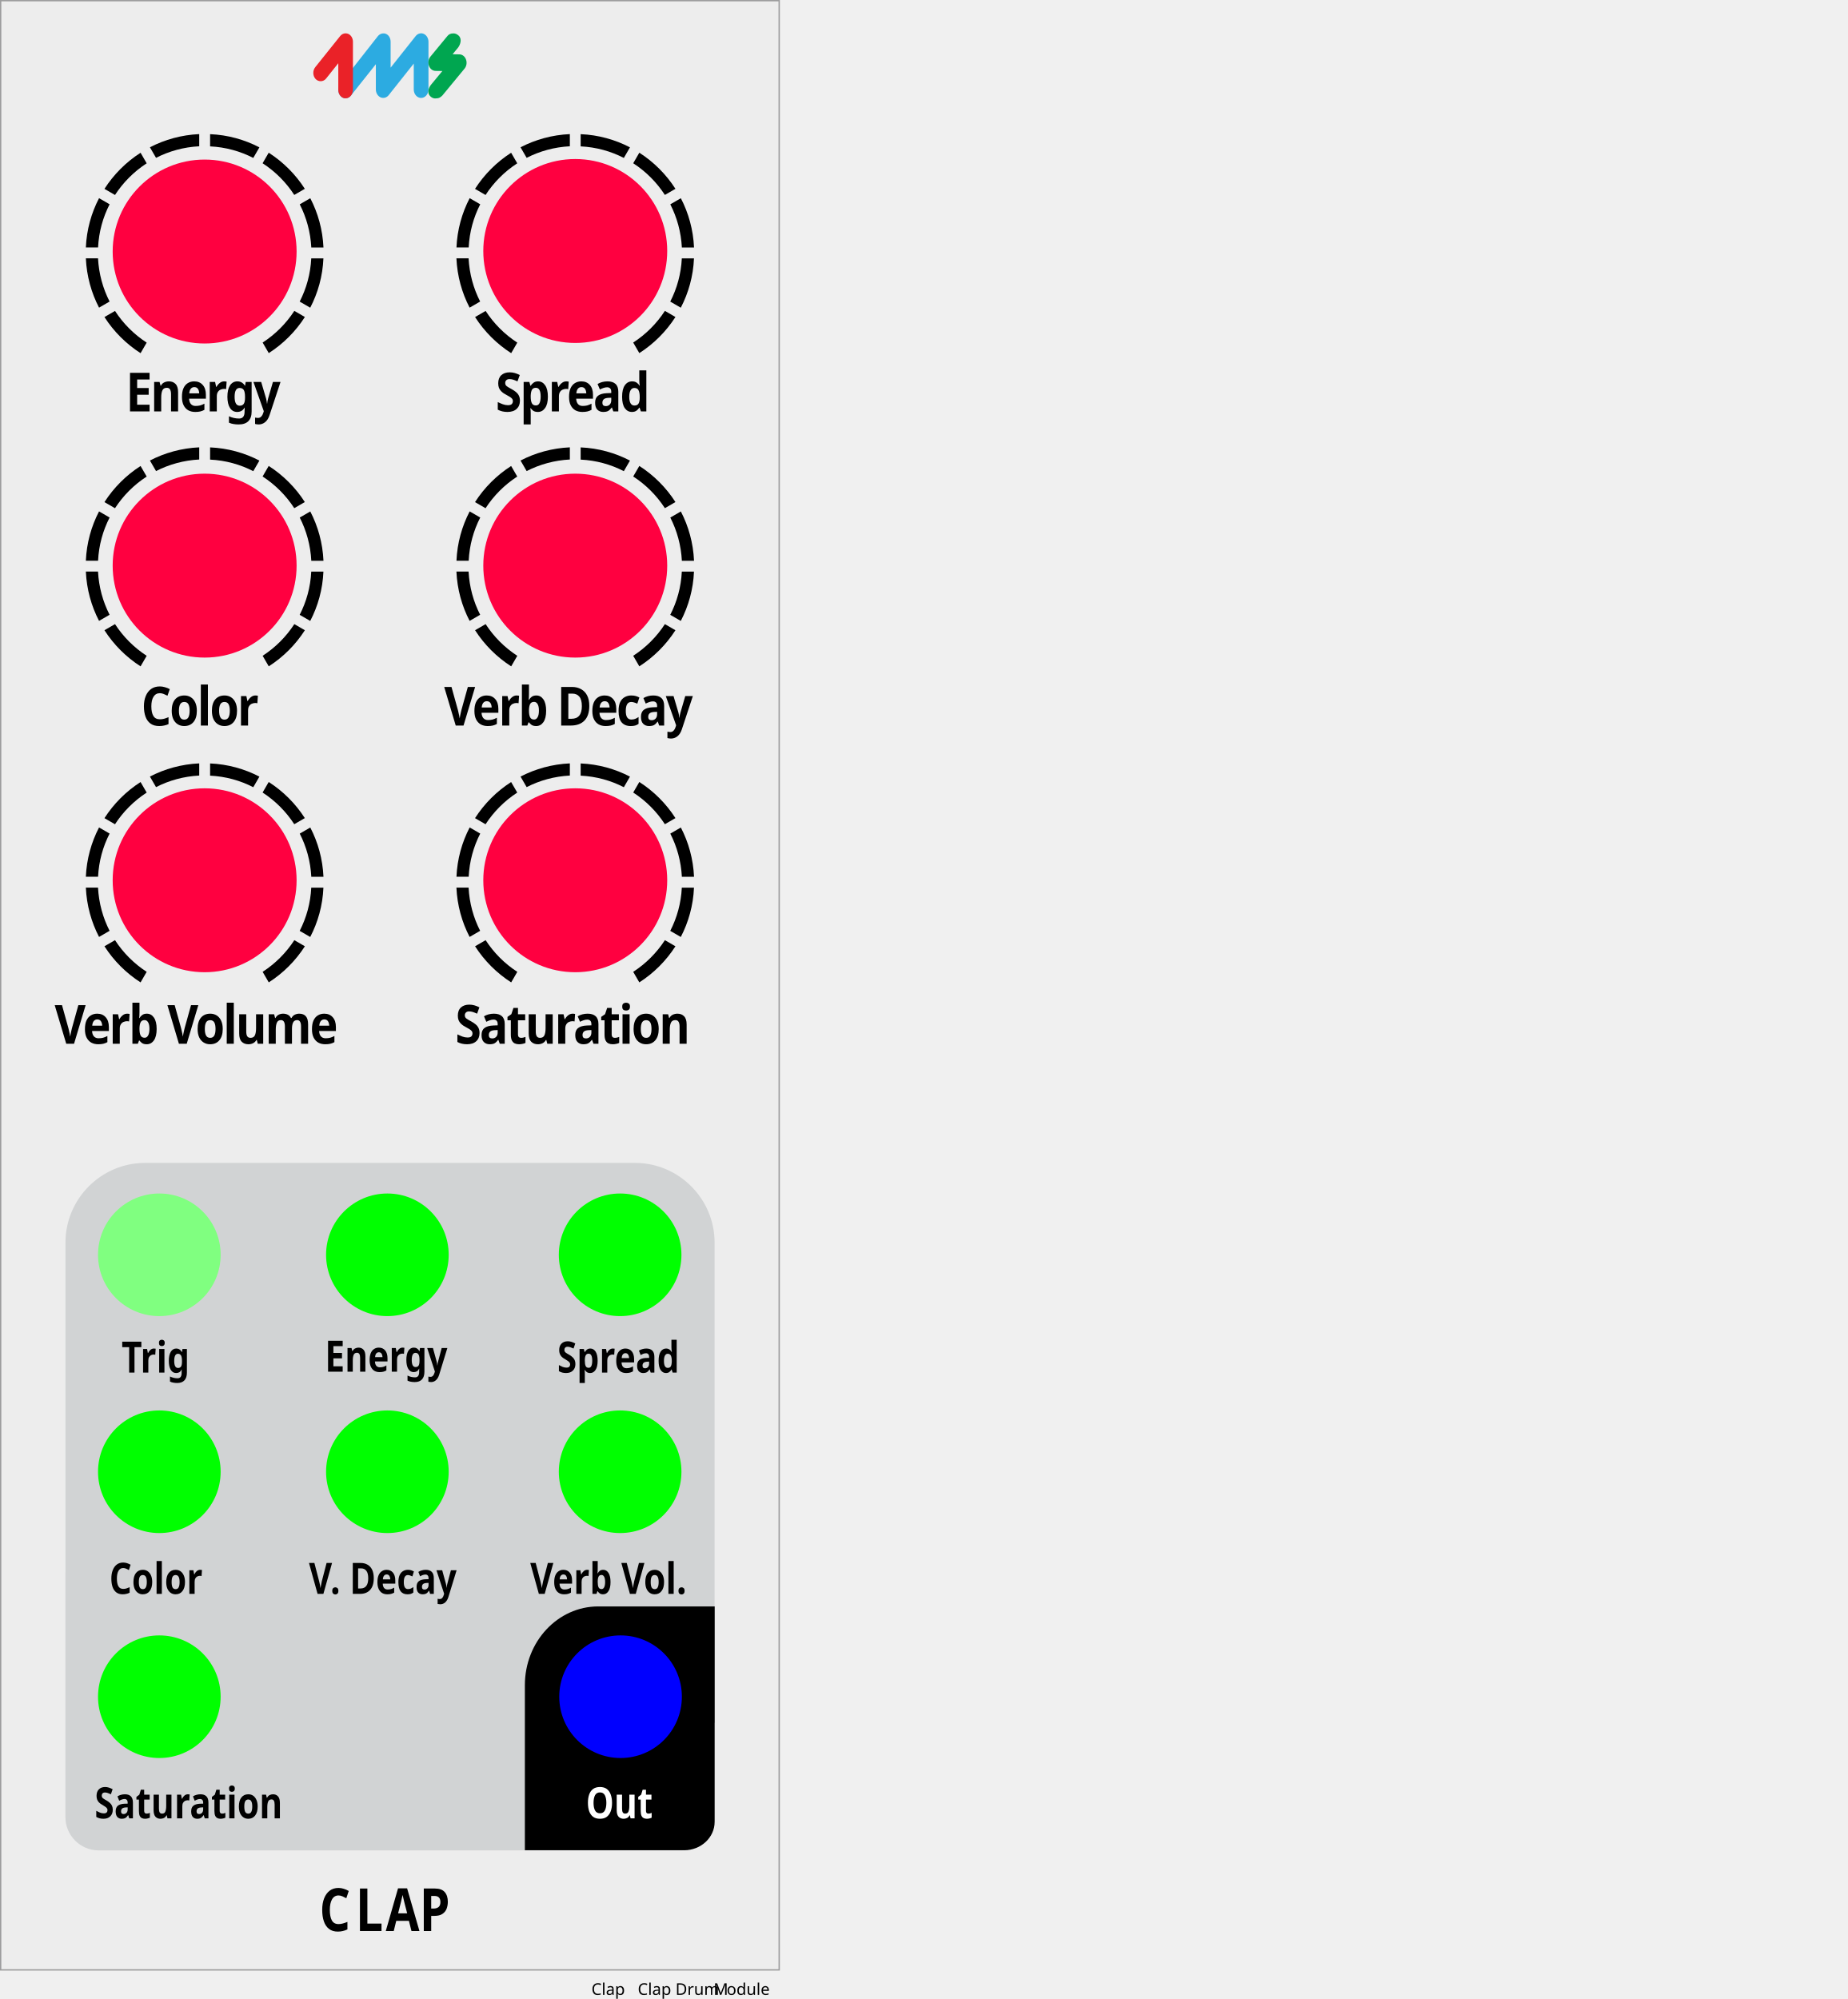
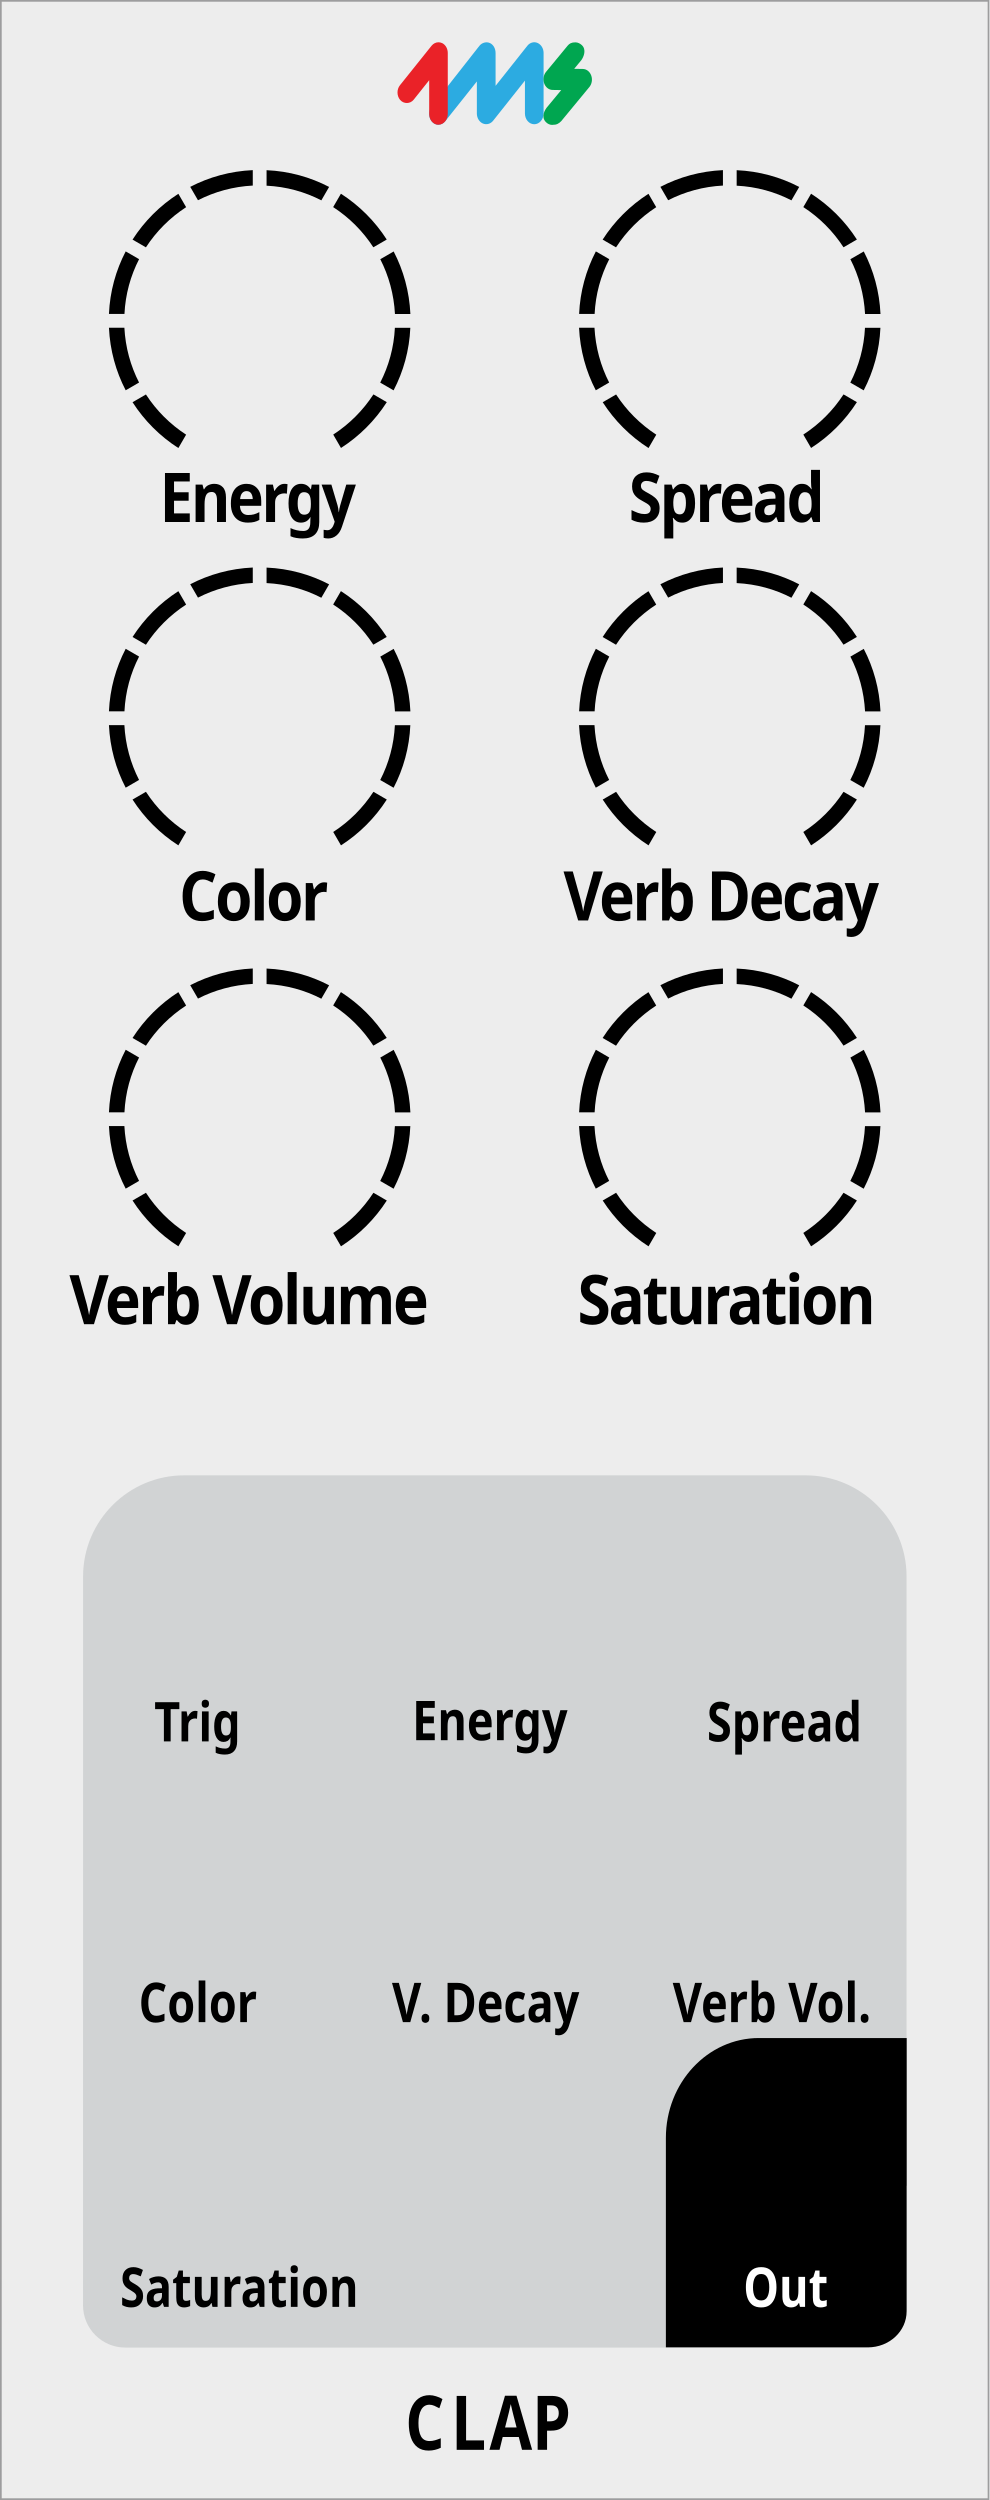
- <svg xmlns="http://www.w3.org/2000/svg" width="120.53mm" height="130.44mm" viewBox="0 0 341.67 369.75" version="1.1" id="svg83">
+ <svg xmlns="http://www.w3.org/2000/svg" width="50.887mm" height="128.584mm" viewBox="0 0 144.25 364.488" version="1.1" id="svg83">
  <defs id="defs83" />
-   <g id="faceplate">
-     <rect x=".12" y=".12" width="144" height="364.25" style="fill: #ededed; stroke: #9d9d9e; stroke-miterlimit: 10; stroke-width: .25px;" id="rect1" />
-     <path d="M12.61,291.83v-62.01c0-7.82,6.4-14.22,14.22-14.22h90.62c7.82,0,14.22,6.4,14.22,14.22v62.01-.93,45.22c0,3.11-2.54,5.65-5.65,5.65H18.25c-3.11,0-5.65-2.54-5.65-5.65v-45.22" style="fill: #d1d3d4; stroke: #d1d3d4; stroke-miterlimit: 10;" id="path1" />
-     <path d="M126.11,45.78h2.26c-.15-3.28-1.01-6.37-2.44-9.12l-1.95,1.13c1.24,2.42,1.99,5.13,2.14,8Z" id="path2" />
-     <path d="M126.11,47.78c-.14,2.87-.89,5.57-2.14,8l1.95,1.13c1.43-2.75,2.3-5.84,2.44-9.12h-2.26Z" id="path3" />
+   <g id="faceplate" transform="translate(0.005,-0.00109503)">
+     <rect x="0.12" y="0.12" width="144" height="364.25" style="fill:#ededed;stroke:#9d9d9e;stroke-width:0.25px;stroke-miterlimit:10" id="rect1" />
+     <path d="m 12.61,291.83 v -62.01 c 0,-7.82 6.4,-14.22 14.22,-14.22 h 90.62 c 7.82,0 14.22,6.4 14.22,14.22 v 62.01 -0.93 45.22 c 0,3.11 -2.54,5.65 -5.65,5.65 H 18.25 c -3.11,0 -5.65,-2.54 -5.65,-5.65 V 290.9" style="fill:#d1d3d4;stroke:#d1d3d4;stroke-miterlimit:10" id="path1" />
+     <path d="m 126.11,45.78 h 2.26 c -0.15,-3.28 -1.01,-6.37 -2.44,-9.12 l -1.95,1.13 c 1.24,2.42 1.99,5.13 2.14,8 z" id="path2" />
+     <path d="m 126.11,47.78 c -0.14,2.87 -0.89,5.57 -2.14,8 l 1.95,1.13 c 1.43,-2.75 2.3,-5.84 2.44,-9.12 h -2.26 z" id="path3" />
    <g id="g13">
-       <path d="M46.85,29.2l1.13-1.95c-2.75-1.43-5.84-2.3-9.12-2.44v2.26c2.87.14,5.57.89,7.99,2.14Z" id="path4" />
-       <path d="M54.43,36.05l1.95-1.13c-1.72-2.68-4-4.96-6.68-6.68l-1.13,1.95c2.34,1.52,4.33,3.51,5.85,5.85Z" id="path5" />
-       <path d="M27.13,30.2l-1.13-1.95c-2.68,1.72-4.96,4-6.68,6.68l1.95,1.13c1.52-2.34,3.51-4.33,5.85-5.85Z" id="path6" />
-       <path d="M57.57,45.78h2.26c-.15-3.28-1.01-6.37-2.44-9.12l-1.95,1.13c1.24,2.42,1.99,5.13,2.14,8Z" id="path7" />
-       <path d="M36.85,27.06v-2.26c-3.28.15-6.37,1.01-9.12,2.44l1.13,1.95c2.42-1.24,5.13-1.99,8-2.14Z" id="path8" />
-       <path d="M21.27,57.51l-1.95,1.13c1.72,2.68,4,4.96,6.68,6.68l1.13-1.95c-2.34-1.52-4.33-3.51-5.85-5.85Z" id="path9" />
-       <path d="M48.58,63.36l1.13,1.95c2.68-1.72,4.96-4,6.68-6.68l-1.95-1.13c-1.52,2.34-3.51,4.33-5.85,5.85Z" id="path10" />
-       <path d="M57.57,47.78c-.14,2.87-.89,5.57-2.14,8l1.95,1.13c1.43-2.75,2.3-5.84,2.44-9.12h-2.26Z" id="path11" />
-       <path d="M18.14,47.78h-2.26c.15,3.28,1.01,6.37,2.44,9.12l1.95-1.13c-1.24-2.42-1.99-5.13-2.14-8Z" id="path12" />
-       <path d="M20.27,37.78l-1.95-1.13c-1.43,2.75-2.3,5.84-2.44,9.12h2.26c.14-2.87.89-5.57,2.14-8Z" id="path13" />
+       <path d="m 46.85,29.2 1.13,-1.95 c -2.75,-1.43 -5.84,-2.3 -9.12,-2.44 v 2.26 c 2.87,0.14 5.57,0.89 7.99,2.14 z" id="path4" />
+       <path d="m 54.43,36.05 1.95,-1.13 c -1.72,-2.68 -4,-4.96 -6.68,-6.68 l -1.13,1.95 c 2.34,1.52 4.33,3.51 5.85,5.85 z" id="path5" />
+       <path d="M 27.13,30.2 26,28.25 c -2.68,1.72 -4.96,4 -6.68,6.68 l 1.95,1.13 c 1.52,-2.34 3.51,-4.33 5.85,-5.85 z" id="path6" />
+       <path d="m 57.57,45.78 h 2.26 C 59.68,42.5 58.82,39.41 57.39,36.66 l -1.95,1.13 c 1.24,2.42 1.99,5.13 2.14,8 z" id="path7" />
+       <path d="M 36.85,27.06 V 24.8 c -3.28,0.15 -6.37,1.01 -9.12,2.44 l 1.13,1.95 c 2.42,-1.24 5.13,-1.99 8,-2.14 z" id="path8" />
+       <path d="m 21.27,57.51 -1.95,1.13 c 1.72,2.68 4,4.96 6.68,6.68 l 1.13,-1.95 C 24.79,61.85 22.8,59.86 21.28,57.52 Z" id="path9" />
+       <path d="m 48.58,63.36 1.13,1.95 c 2.68,-1.72 4.96,-4 6.68,-6.68 L 54.44,57.5 c -1.52,2.34 -3.51,4.33 -5.85,5.85 z" id="path10" />
+       <path d="m 57.57,47.78 c -0.14,2.87 -0.89,5.57 -2.14,8 l 1.95,1.13 c 1.43,-2.75 2.3,-5.84 2.44,-9.12 h -2.26 z" id="path11" />
+       <path d="m 18.14,47.78 h -2.26 c 0.15,3.28 1.01,6.37 2.44,9.12 l 1.95,-1.13 c -1.24,-2.42 -1.99,-5.13 -2.14,-8 z" id="path12" />
+       <path d="m 20.27,37.78 -1.95,-1.13 c -1.43,2.75 -2.3,5.84 -2.44,9.12 h 2.26 c 0.14,-2.87 0.89,-5.57 2.14,-8 z" id="path13" />
    </g>
-     <path d="M115.39,29.2l1.13-1.95c-2.75-1.43-5.84-2.3-9.12-2.44v2.26c2.87.14,5.57.89,7.99,2.14Z" id="path14" />
-     <path d="M122.98,36.05l1.95-1.13c-1.72-2.68-4-4.96-6.68-6.68l-1.13,1.95c2.34,1.52,4.33,3.51,5.85,5.85Z" id="path15" />
-     <path d="M95.67,30.2l-1.13-1.95c-2.68,1.72-4.96,4-6.68,6.68l1.95,1.13c1.52-2.34,3.51-4.33,5.85-5.85Z" id="path16" />
-     <path d="M105.4,27.06v-2.26c-3.28.15-6.37,1.01-9.12,2.44l1.13,1.95c2.42-1.24,5.13-1.99,8-2.14Z" id="path17" />
-     <path d="M89.82,57.51l-1.95,1.13c1.72,2.68,4,4.96,6.68,6.68l1.13-1.95c-2.34-1.52-4.33-3.51-5.85-5.85Z" id="path18" />
-     <path d="M117.12,63.36l1.13,1.95c2.68-1.72,4.96-4,6.68-6.68l-1.95-1.13c-1.52,2.34-3.51,4.33-5.85,5.85Z" id="path19" />
-     <path d="M86.68,47.78h-2.26c.15,3.28,1.01,6.37,2.44,9.12l1.95-1.13c-1.24-2.42-1.99-5.13-2.14-8Z" id="path20" />
-     <path d="M88.82,37.78l-1.95-1.13c-1.43,2.75-2.3,5.84-2.44,9.12h2.26c.14-2.87.89-5.57,2.14-8Z" id="path21" />
+     <path d="m 115.39,29.2 1.13,-1.95 c -2.75,-1.43 -5.84,-2.3 -9.12,-2.44 v 2.26 c 2.87,0.14 5.57,0.89 7.99,2.14 z" id="path14" />
+     <path d="m 122.98,36.05 1.95,-1.13 c -1.72,-2.68 -4,-4.96 -6.68,-6.68 l -1.13,1.95 c 2.34,1.52 4.33,3.51 5.85,5.85 z" id="path15" />
+     <path d="m 95.67,30.2 -1.13,-1.95 c -2.68,1.72 -4.96,4 -6.68,6.68 l 1.95,1.13 c 1.52,-2.34 3.51,-4.33 5.85,-5.85 z" id="path16" />
+     <path d="M 105.4,27.06 V 24.8 c -3.28,0.15 -6.37,1.01 -9.12,2.44 l 1.13,1.95 c 2.42,-1.24 5.13,-1.99 8,-2.14 z" id="path17" />
+     <path d="m 89.82,57.51 -1.95,1.13 c 1.72,2.68 4,4.96 6.68,6.68 l 1.13,-1.95 c -2.34,-1.52 -4.33,-3.51 -5.85,-5.85 z" id="path18" />
+     <path d="m 117.12,63.36 1.13,1.95 c 2.68,-1.72 4.96,-4 6.68,-6.68 l -1.95,-1.13 c -1.52,2.34 -3.51,4.33 -5.85,5.85 z" id="path19" />
+     <path d="m 86.68,47.78 h -2.26 c 0.15,3.28 1.01,6.37 2.44,9.12 l 1.95,-1.13 c -1.24,-2.42 -1.99,-5.13 -2.14,-8 z" id="path20" />
+     <path d="m 88.82,37.78 -1.95,-1.13 c -1.43,2.75 -2.3,5.84 -2.44,9.12 h 2.26 c 0.14,-2.87 0.89,-5.57 2.14,-8 z" id="path21" />
    <g id="g31">
-       <path d="M46.85,87.14l1.13-1.95c-2.75-1.43-5.84-2.3-9.12-2.44v2.26c2.87.14,5.57.89,7.99,2.14Z" id="path22" />
-       <path d="M54.43,93.99l1.95-1.13c-1.72-2.68-4-4.96-6.68-6.68l-1.13,1.95c2.34,1.52,4.33,3.51,5.85,5.85Z" id="path23" />
-       <path d="M27.13,88.14l-1.13-1.95c-2.68,1.72-4.96,4-6.68,6.68l1.95,1.13c1.52-2.34,3.51-4.33,5.85-5.85Z" id="path24" />
-       <path d="M57.57,103.72h2.26c-.15-3.28-1.01-6.37-2.44-9.12l-1.95,1.13c1.24,2.42,1.99,5.13,2.14,8Z" id="path25" />
-       <path d="M36.85,85v-2.26c-3.28.15-6.37,1.01-9.12,2.44l1.13,1.95c2.42-1.24,5.13-1.99,8-2.14Z" id="path26" />
-       <path d="M21.27,115.44l-1.95,1.13c1.72,2.68,4,4.96,6.68,6.68l1.13-1.95c-2.34-1.52-4.33-3.51-5.85-5.85Z" id="path27" />
-       <path d="M48.58,121.3l1.13,1.95c2.68-1.72,4.96-4,6.68-6.68l-1.95-1.13c-1.52,2.34-3.51,4.33-5.85,5.85Z" id="path28" />
-       <path d="M57.57,105.72c-.14,2.87-.89,5.57-2.14,8l1.95,1.13c1.43-2.75,2.3-5.84,2.44-9.12h-2.26Z" id="path29" />
-       <path d="M18.14,105.72h-2.26c.15,3.28,1.01,6.37,2.44,9.12l1.95-1.13c-1.24-2.42-1.99-5.13-2.14-8Z" id="path30" />
-       <path d="M20.27,95.72l-1.95-1.13c-1.43,2.75-2.3,5.84-2.44,9.12h2.26c.14-2.87.89-5.57,2.14-8Z" id="path31" />
+       <path d="m 46.85,87.14 1.13,-1.95 c -2.75,-1.43 -5.84,-2.3 -9.12,-2.44 v 2.26 c 2.87,0.14 5.57,0.89 7.99,2.14 z" id="path22" />
+       <path d="m 54.43,93.99 1.95,-1.13 c -1.72,-2.68 -4,-4.96 -6.68,-6.68 l -1.13,1.95 c 2.34,1.52 4.33,3.51 5.85,5.85 z" id="path23" />
+       <path d="M 27.13,88.14 26,86.19 c -2.68,1.72 -4.96,4 -6.68,6.68 L 21.27,94 c 1.52,-2.34 3.51,-4.33 5.85,-5.85 z" id="path24" />
+       <path d="m 57.57,103.72 h 2.26 c -0.15,-3.28 -1.01,-6.37 -2.44,-9.12 l -1.95,1.13 c 1.24,2.42 1.99,5.13 2.14,8 z" id="path25" />
+       <path d="m 36.85,85 v -2.26 c -3.28,0.15 -6.37,1.01 -9.12,2.44 l 1.13,1.95 c 2.42,-1.24 5.13,-1.99 8,-2.14 z" id="path26" />
+       <path d="m 21.27,115.44 -1.95,1.13 c 1.72,2.68 4,4.96 6.68,6.68 l 1.13,-1.95 c -2.34,-1.52 -4.33,-3.51 -5.85,-5.85 z" id="path27" />
+       <path d="m 48.58,121.3 1.13,1.95 c 2.68,-1.72 4.96,-4 6.68,-6.68 l -1.95,-1.13 c -1.52,2.34 -3.51,4.33 -5.85,5.85 z" id="path28" />
+       <path d="m 57.57,105.72 c -0.14,2.87 -0.89,5.57 -2.14,8 l 1.95,1.13 c 1.43,-2.75 2.3,-5.84 2.44,-9.12 h -2.26 z" id="path29" />
+       <path d="m 18.14,105.72 h -2.26 c 0.15,3.28 1.01,6.37 2.44,9.12 l 1.95,-1.13 c -1.24,-2.42 -1.99,-5.13 -2.14,-8 z" id="path30" />
+       <path d="m 20.27,95.72 -1.95,-1.13 c -1.43,2.75 -2.3,5.84 -2.44,9.12 h 2.26 c 0.14,-2.87 0.89,-5.57 2.14,-8 z" id="path31" />
    </g>
-     <path d="M115.39,87.14l1.13-1.95c-2.75-1.43-5.84-2.3-9.12-2.44v2.26c2.87.14,5.57.89,7.99,2.14Z" id="path32" />
-     <path d="M122.98,93.99l1.95-1.13c-1.72-2.68-4-4.96-6.68-6.68l-1.13,1.95c2.34,1.52,4.33,3.51,5.85,5.85Z" id="path33" />
-     <path d="M95.67,88.14l-1.13-1.95c-2.68,1.72-4.96,4-6.68,6.68l1.95,1.13c1.52-2.34,3.51-4.33,5.85-5.85Z" id="path34" />
-     <path d="M126.11,103.72h2.26c-.15-3.28-1.01-6.37-2.44-9.12l-1.95,1.13c1.24,2.42,1.99,5.13,2.14,8Z" id="path35" />
-     <path d="M105.4,85v-2.26c-3.28.15-6.37,1.01-9.12,2.44l1.13,1.95c2.42-1.24,5.13-1.99,8-2.14Z" id="path36" />
-     <path d="M89.82,115.44l-1.95,1.13c1.72,2.68,4,4.96,6.68,6.68l1.13-1.95c-2.34-1.52-4.33-3.51-5.85-5.85Z" id="path37" />
-     <path d="M117.12,121.3l1.13,1.95c2.68-1.72,4.96-4,6.68-6.68l-1.95-1.13c-1.52,2.34-3.51,4.33-5.85,5.85Z" id="path38" />
-     <path d="M126.11,105.72c-.14,2.87-.89,5.57-2.14,8l1.95,1.13c1.43-2.75,2.3-5.84,2.44-9.12h-2.26Z" id="path39" />
-     <path d="M86.68,105.72h-2.26c.15,3.28,1.01,6.37,2.44,9.12l1.95-1.13c-1.24-2.42-1.99-5.13-2.14-8Z" id="path40" />
-     <path d="M88.82,95.72l-1.95-1.13c-1.43,2.75-2.3,5.84-2.44,9.12h2.26c.14-2.87.89-5.57,2.14-8Z" id="path41" />
+     <path d="m 115.39,87.14 1.13,-1.95 c -2.75,-1.43 -5.84,-2.3 -9.12,-2.44 v 2.26 c 2.87,0.14 5.57,0.89 7.99,2.14 z" id="path32" />
+     <path d="m 122.98,93.99 1.95,-1.13 c -1.72,-2.68 -4,-4.96 -6.68,-6.68 l -1.13,1.95 c 2.34,1.52 4.33,3.51 5.85,5.85 z" id="path33" />
+     <path d="m 95.67,88.14 -1.13,-1.95 c -2.68,1.72 -4.96,4 -6.68,6.68 L 89.81,94 c 1.52,-2.34 3.51,-4.33 5.85,-5.85 z" id="path34" />
+     <path d="m 126.11,103.72 h 2.26 c -0.15,-3.28 -1.01,-6.37 -2.44,-9.12 l -1.95,1.13 c 1.24,2.42 1.99,5.13 2.14,8 z" id="path35" />
+     <path d="m 105.4,85 v -2.26 c -3.28,0.15 -6.37,1.01 -9.12,2.44 l 1.13,1.95 c 2.42,-1.24 5.13,-1.99 8,-2.14 z" id="path36" />
+     <path d="m 89.82,115.44 -1.95,1.13 c 1.72,2.68 4,4.96 6.68,6.68 l 1.13,-1.95 c -2.34,-1.52 -4.33,-3.51 -5.85,-5.85 z" id="path37" />
+     <path d="m 117.12,121.3 1.13,1.95 c 2.68,-1.72 4.96,-4 6.68,-6.68 l -1.95,-1.13 c -1.52,2.34 -3.51,4.33 -5.85,5.85 z" id="path38" />
+     <path d="m 126.11,105.72 c -0.14,2.87 -0.89,5.57 -2.14,8 l 1.95,1.13 c 1.43,-2.75 2.3,-5.84 2.44,-9.12 h -2.26 z" id="path39" />
+     <path d="m 86.68,105.72 h -2.26 c 0.15,3.28 1.01,6.37 2.44,9.12 l 1.95,-1.13 c -1.24,-2.42 -1.99,-5.13 -2.14,-8 z" id="path40" />
+     <path d="m 88.82,95.72 -1.95,-1.13 c -1.43,2.75 -2.3,5.84 -2.44,9.12 h 2.26 c 0.14,-2.87 0.89,-5.57 2.14,-8 z" id="path41" />
    <g id="g51">
-       <path d="M46.85,145.6l1.13-1.95c-2.75-1.43-5.84-2.3-9.12-2.44v2.26c2.87.14,5.57.89,7.99,2.14Z" id="path42" />
-       <path d="M54.43,152.45l1.95-1.13c-1.72-2.68-4-4.96-6.68-6.68l-1.13,1.95c2.34,1.52,4.33,3.51,5.85,5.85Z" id="path43" />
-       <path d="M27.13,146.6l-1.13-1.95c-2.68,1.72-4.96,4-6.68,6.68l1.95,1.13c1.52-2.34,3.51-4.33,5.85-5.85Z" id="path44" />
-       <path d="M57.57,162.18h2.26c-.15-3.28-1.01-6.37-2.44-9.12l-1.95,1.13c1.24,2.42,1.99,5.13,2.14,8Z" id="path45" />
-       <path d="M36.85,143.46v-2.26c-3.28.15-6.37,1.01-9.12,2.44l1.13,1.95c2.42-1.24,5.13-1.99,8-2.14Z" id="path46" />
-       <path d="M21.27,173.9l-1.95,1.13c1.72,2.68,4,4.96,6.68,6.68l1.13-1.95c-2.34-1.52-4.33-3.51-5.85-5.85Z" id="path47" />
-       <path d="M48.58,179.76l1.13,1.95c2.68-1.72,4.96-4,6.68-6.68l-1.95-1.13c-1.52,2.34-3.51,4.33-5.85,5.85Z" id="path48" />
-       <path d="M57.57,164.18c-.14,2.87-.89,5.57-2.14,8l1.95,1.13c1.43-2.75,2.3-5.84,2.44-9.12h-2.26Z" id="path49" />
-       <path d="M18.14,164.18h-2.26c.15,3.28,1.01,6.37,2.44,9.12l1.95-1.13c-1.24-2.42-1.99-5.13-2.14-8Z" id="path50" />
-       <path d="M20.27,154.18l-1.95-1.13c-1.43,2.75-2.3,5.84-2.44,9.12h2.26c.14-2.87.89-5.57,2.14-8Z" id="path51" />
+       <path d="m 46.85,145.6 1.13,-1.95 c -2.75,-1.43 -5.84,-2.3 -9.12,-2.44 v 2.26 c 2.87,0.14 5.57,0.89 7.99,2.14 z" id="path42" />
+       <path d="m 54.43,152.45 1.95,-1.13 c -1.72,-2.68 -4,-4.96 -6.68,-6.68 l -1.13,1.95 c 2.34,1.52 4.33,3.51 5.85,5.85 z" id="path43" />
+       <path d="M 27.13,146.6 26,144.65 c -2.68,1.72 -4.96,4 -6.68,6.68 l 1.95,1.13 c 1.52,-2.34 3.51,-4.33 5.85,-5.85 z" id="path44" />
+       <path d="m 57.57,162.18 h 2.26 c -0.15,-3.28 -1.01,-6.37 -2.44,-9.12 l -1.95,1.13 c 1.24,2.42 1.99,5.13 2.14,8 z" id="path45" />
+       <path d="m 36.85,143.46 v -2.26 c -3.28,0.15 -6.37,1.01 -9.12,2.44 l 1.13,1.95 c 2.42,-1.24 5.13,-1.99 8,-2.14 z" id="path46" />
+       <path d="m 21.27,173.9 -1.95,1.13 c 1.72,2.68 4,4.96 6.68,6.68 l 1.13,-1.95 c -2.34,-1.52 -4.33,-3.51 -5.85,-5.85 z" id="path47" />
+       <path d="m 48.58,179.76 1.13,1.95 c 2.68,-1.72 4.96,-4 6.68,-6.68 l -1.95,-1.13 c -1.52,2.34 -3.51,4.33 -5.85,5.85 z" id="path48" />
+       <path d="m 57.57,164.18 c -0.14,2.87 -0.89,5.57 -2.14,8 l 1.95,1.13 c 1.43,-2.75 2.3,-5.84 2.44,-9.12 h -2.26 z" id="path49" />
+       <path d="m 18.14,164.18 h -2.26 c 0.15,3.28 1.01,6.37 2.44,9.12 l 1.95,-1.13 c -1.24,-2.42 -1.99,-5.13 -2.14,-8 z" id="path50" />
+       <path d="m 20.27,154.18 -1.95,-1.13 c -1.43,2.75 -2.3,5.84 -2.44,9.12 h 2.26 c 0.14,-2.87 0.89,-5.57 2.14,-8 z" id="path51" />
    </g>
    <g id="g61">
-       <path d="M115.39,145.6l1.13-1.95c-2.75-1.43-5.84-2.3-9.12-2.44v2.26c2.87.14,5.57.89,7.99,2.14Z" id="path52" />
-       <path d="M122.98,152.45l1.95-1.13c-1.72-2.68-4-4.96-6.68-6.68l-1.13,1.95c2.34,1.52,4.33,3.51,5.85,5.85Z" id="path53" />
-       <path d="M95.67,146.6l-1.13-1.95c-2.68,1.72-4.96,4-6.68,6.68l1.95,1.13c1.52-2.34,3.51-4.33,5.85-5.85Z" id="path54" />
-       <path d="M126.11,162.18h2.26c-.15-3.28-1.01-6.37-2.44-9.12l-1.95,1.13c1.24,2.42,1.99,5.13,2.14,8Z" id="path55" />
-       <path d="M105.4,143.46v-2.26c-3.28.15-6.37,1.01-9.12,2.44l1.13,1.95c2.42-1.24,5.13-1.99,8-2.14Z" id="path56" />
-       <path d="M89.82,173.9l-1.95,1.13c1.72,2.68,4,4.96,6.68,6.68l1.13-1.95c-2.34-1.52-4.33-3.51-5.85-5.85Z" id="path57" />
-       <path d="M117.12,179.76l1.13,1.95c2.68-1.72,4.96-4,6.68-6.68l-1.95-1.13c-1.52,2.34-3.51,4.33-5.85,5.85Z" id="path58" />
-       <path d="M126.11,164.18c-.14,2.87-.89,5.57-2.14,8l1.95,1.13c1.43-2.75,2.3-5.84,2.44-9.12h-2.26Z" id="path59" />
-       <path d="M86.68,164.18h-2.26c.15,3.28,1.01,6.37,2.44,9.12l1.95-1.13c-1.24-2.42-1.99-5.13-2.14-8Z" id="path60" />
-       <path d="M88.82,154.18l-1.95-1.13c-1.43,2.75-2.3,5.84-2.44,9.12h2.26c.14-2.87.89-5.57,2.14-8Z" id="path61" />
+       <path d="m 115.39,145.6 1.13,-1.95 c -2.75,-1.43 -5.84,-2.3 -9.12,-2.44 v 2.26 c 2.87,0.14 5.57,0.89 7.99,2.14 z" id="path52" />
+       <path d="m 122.98,152.45 1.95,-1.13 c -1.72,-2.68 -4,-4.96 -6.68,-6.68 l -1.13,1.95 c 2.34,1.52 4.33,3.51 5.85,5.85 z" id="path53" />
+       <path d="m 95.67,146.6 -1.13,-1.95 c -2.68,1.72 -4.96,4 -6.68,6.68 l 1.95,1.13 c 1.52,-2.34 3.51,-4.33 5.85,-5.85 z" id="path54" />
+       <path d="m 126.11,162.18 h 2.26 c -0.15,-3.28 -1.01,-6.37 -2.44,-9.12 l -1.95,1.13 c 1.24,2.42 1.99,5.13 2.14,8 z" id="path55" />
+       <path d="m 105.4,143.46 v -2.26 c -3.28,0.15 -6.37,1.01 -9.12,2.44 l 1.13,1.95 c 2.42,-1.24 5.13,-1.99 8,-2.14 z" id="path56" />
+       <path d="m 89.82,173.9 -1.95,1.13 c 1.72,2.68 4,4.96 6.68,6.68 l 1.13,-1.95 c -2.34,-1.52 -4.33,-3.51 -5.85,-5.85 z" id="path57" />
+       <path d="m 117.12,179.76 1.13,1.95 c 2.68,-1.72 4.96,-4 6.68,-6.68 l -1.95,-1.13 c -1.52,2.34 -3.51,4.33 -5.85,5.85 z" id="path58" />
+       <path d="m 126.11,164.18 c -0.14,2.87 -0.89,5.57 -2.14,8 l 1.95,1.13 c 1.43,-2.75 2.3,-5.84 2.44,-9.12 h -2.26 z" id="path59" />
+       <path d="m 86.68,164.18 h -2.26 c 0.15,3.28 1.01,6.37 2.44,9.12 l 1.95,-1.13 c -1.24,-2.42 -1.99,-5.13 -2.14,-8 z" id="path60" />
+       <path d="m 88.82,154.18 -1.95,-1.13 c -1.43,2.75 -2.3,5.84 -2.44,9.12 h 2.26 c 0.14,-2.87 0.89,-5.57 2.14,-8 z" id="path61" />
    </g>
-     <path d="M132.19,318.66v-21.52h-21.54c-7.49,0-13.57,6.52-13.57,14.57v30.53h15.07s0,0,0,0h14.39c3.12,0,5.64-2.36,5.64-5.25v-18.39.08Z" id="path62" />
-     <text transform="translate(23.25 76.1) scale(.88 1)" style="font-family: GillSans-Bold, 'Gill Sans'; font-size: 10px; font-weight: 700; letter-spacing: -.04em;" id="text62">
+     <path d="m 132.19,318.66 v -21.52 h -21.54 c -7.49,0 -13.57,6.52 -13.57,14.57 v 30.53 h 15.07 c 0,0 0,0 0,0 h 14.39 c 3.12,0 5.64,-2.36 5.64,-5.25 v -18.39 0.08 z" id="path62" />
+     <text transform="matrix(0.88,0,0,1,23.25,76.1)" style="font-weight:700;font-size:10px;font-family:GillSans-Bold, 'Gill Sans';letter-spacing:-0.04em" id="text62">
      <tspan x="0" y="0" id="tspan62">Energy</tspan>
    </text>
-     <text transform="translate(91.67 76.1) scale(.88 1)" style="font-family: GillSans-Bold, 'Gill Sans'; font-size: 10px; font-weight: 700; letter-spacing: -.04em;" id="text63">
+     <text transform="matrix(0.88,0,0,1,91.67,76.1)" style="font-weight:700;font-size:10px;font-family:GillSans-Bold, 'Gill Sans';letter-spacing:-0.04em" id="text63">
      <tspan x="0" y="0" id="tspan63">Spread</tspan>
    </text>
-     <text transform="translate(26.11 134.2) scale(.88 1)" style="font-family: GillSans-Bold, 'Gill Sans'; font-size: 10px; font-weight: 700; letter-spacing: -.04em;" id="text64">
+     <text transform="matrix(0.88,0,0,1,26.11,134.2)" style="font-weight:700;font-size:10px;font-family:GillSans-Bold, 'Gill Sans';letter-spacing:-0.04em" id="text64">
      <tspan x="0" y="0" id="tspan64">Color</tspan>
    </text>
-     <text transform="translate(82.16 134.2) scale(.88 1)" style="font-family: GillSans-Bold, 'Gill Sans'; font-size: 10px; font-weight: 700; letter-spacing: -.04em;" id="text65">
+     <text transform="matrix(0.88,0,0,1,82.16,134.2)" style="font-weight:700;font-size:10px;font-family:GillSans-Bold, 'Gill Sans';letter-spacing:-0.04em" id="text65">
      <tspan x="0" y="0" id="tspan65">Verb Decay</tspan>
    </text>
-     <text transform="translate(10.12 193.06) scale(.88 1)" style="font-family: GillSans-Bold, 'Gill Sans'; font-size: 10px; font-weight: 700; letter-spacing: -.04em;" id="text66">
+     <text transform="matrix(0.88,0,0,1,10.12,193.06)" style="font-weight:700;font-size:10px;font-family:GillSans-Bold, 'Gill Sans';letter-spacing:-0.04em" id="text66">
      <tspan x="0" y="0" id="tspan66">Verb Volume</tspan>
    </text>
-     <text transform="translate(84.2 193.06) scale(.88 1)" style="font-family: GillSans-Bold, 'Gill Sans'; font-size: 10px; font-weight: 700; letter-spacing: -.04em;" id="text67">
+     <text transform="matrix(0.88,0,0,1,84.2,193.06)" style="font-weight:700;font-size:10px;font-family:GillSans-Bold, 'Gill Sans';letter-spacing:-0.04em" id="text67">
      <tspan x="0" y="0" id="tspan67">Saturation</tspan>
    </text>
-     <text transform="translate(22.48 253.89) scale(.82 1)" style="font-family: GillSans-Bold, 'Gill Sans'; font-size: 8px; font-weight: 700;" id="text68">
+     <text transform="matrix(0.82,0,0,1,22.48,253.89)" style="font-weight:700;font-size:8px;font-family:GillSans-Bold, 'Gill Sans'" id="text68">
      <tspan x="0" y="0" id="tspan68">Trig</tspan>
    </text>
-     <text transform="translate(60.09 253.72) scale(.82 1)" style="font-family: GillSans-Bold, 'Gill Sans'; font-size: 8px; font-weight: 700;" id="text69">
+     <text transform="matrix(0.82,0,0,1,60.09,253.72)" style="font-weight:700;font-size:8px;font-family:GillSans-Bold, 'Gill Sans'" id="text69">
      <tspan x="0" y="0" id="tspan69">Energy</tspan>
    </text>
-     <text transform="translate(103.07 253.89) scale(.82 1)" style="font-family: GillSans-Bold, 'Gill Sans'; font-size: 8px; font-weight: 700;" id="text70">
+     <text transform="matrix(0.82,0,0,1,103.07,253.89)" style="font-weight:700;font-size:8px;font-family:GillSans-Bold, 'Gill Sans'" id="text70">
      <tspan x="0" y="0" id="tspan70">Spread</tspan>
    </text>
-     <text transform="translate(20.21 294.82) scale(.82 1)" style="font-family: GillSans-Bold, 'Gill Sans'; font-size: 8px; font-weight: 700;" id="text71">
+     <text transform="matrix(0.82,0,0,1,20.21,294.82)" style="font-weight:700;font-size:8px;font-family:GillSans-Bold, 'Gill Sans'" id="text71">
      <tspan x="0" y="0" id="tspan71">Color</tspan>
    </text>
-     <text transform="translate(57.15 294.82) scale(.82 1)" style="font-family: GillSans-Bold, 'Gill Sans'; font-size: 8px; font-weight: 700;" id="text72">
+     <text transform="matrix(0.82,0,0,1,57.15,294.82)" style="font-weight:700;font-size:8px;font-family:GillSans-Bold, 'Gill Sans'" id="text72">
      <tspan x="0" y="0" id="tspan72">V. Decay</tspan>
    </text>
-     <text transform="translate(98.08 294.82) scale(.82 1)" style="font-family: GillSans-Bold, 'Gill Sans'; font-size: 8px; font-weight: 700;" id="text73">
+     <text transform="matrix(0.82,0,0,1,98.08,294.82)" style="font-weight:700;font-size:8px;font-family:GillSans-Bold, 'Gill Sans'" id="text73">
      <tspan x="0" y="0" id="tspan73">Verb Vol.</tspan>
    </text>
-     <text transform="translate(108.36 336.34) scale(.82 1)" style="fill: #fff; font-family: GillSans-Bold, 'Gill Sans'; font-size: 8px; font-weight: 700;" id="text74">
+     <text transform="matrix(0.82,0,0,1,108.36,336.34)" style="font-weight:700;font-size:8px;font-family:GillSans-Bold, 'Gill Sans';fill:#ffffff" id="text74">
      <tspan x="0" y="0" id="tspan74">Out</tspan>
    </text>
    <g id="g76">
-       <path d="M63.93,18.19c-.37,0-.71-.17-.97-.47-.51-.6-.52-1.54-.04-2.16l6.97-8.88c.38-.48,1.05-.65,1.57-.39.5.25.79.82.79,1.45v4.77l4.64-5.85c.38-.48,1.01-.64,1.53-.38.5.25.83.81.83,1.44v8.82c0,.86-.61,1.57-1.36,1.57s-1.36-.7-1.36-1.57v-4.79l-4.64,5.85c-.38.48-1.01.64-1.54.38-.5-.24-.83-.81-.83-1.44v-4.67l-4.61,5.8c-.26.32-.62.51-1,.51h0Z" style="fill: #2cabe1;" id="path74" />
-       <path d="M63.92,18.19c-.75,0-1.35-.7-1.35-1.57v-4.93l-2.26,2.84c-.5.63-1.44.65-1.97.04-.51-.6-.52-1.53-.03-2.15l4.61-5.76c.26-.32.63-.5,1-.5.18,0,.37.04.54.12.5.25.82.81.82,1.44v8.89c0,.86-.61,1.57-1.36,1.57h0Z" style="fill: #ea2228;" id="path75" />
-       <path d="M80.52,18.21h0c-.35,0-.68-.15-.94-.42-.76-.78-.14-1.84.29-2.3l1.95-2.36-1.26-.02c-.56-.01-1.04-.4-1.24-1-.19-.56-.07-1.21.29-1.64l3.16-3.83c.23-.28.55-.48,1.13-.47.33,0,.67.17.92.4.71.66.29,1.7-.07,2.2l-1.04,1.26,1.26.02c.56.01,1.04.4,1.24,1,.19.56.07,1.21-.29,1.64l-4.1,4.97c-.35.35-.65.55-1.3.54h0Z" style="fill: #00a650;" id="path76" />
+       <path d="m 63.93,18.19 c -0.37,0 -0.71,-0.17 -0.97,-0.47 -0.51,-0.6 -0.52,-1.54 -0.04,-2.16 l 6.97,-8.88 c 0.38,-0.48 1.05,-0.65 1.57,-0.39 0.5,0.25 0.79,0.82 0.79,1.45 v 4.77 l 4.64,-5.85 c 0.38,-0.48 1.01,-0.64 1.53,-0.38 0.5,0.25 0.83,0.81 0.83,1.44 v 8.82 c 0,0.86 -0.61,1.57 -1.36,1.57 -0.75,0 -1.36,-0.7 -1.36,-1.57 v -4.79 l -4.64,5.85 c -0.38,0.48 -1.01,0.64 -1.54,0.38 -0.5,-0.24 -0.83,-0.81 -0.83,-1.44 v -4.67 l -4.61,5.8 c -0.26,0.32 -0.62,0.51 -1,0.51 v 0 z" style="fill:#2cabe1" id="path74" />
+       <path d="m 63.92,18.19 c -0.75,0 -1.35,-0.7 -1.35,-1.57 v -4.93 l -2.26,2.84 c -0.5,0.63 -1.44,0.65 -1.97,0.04 -0.51,-0.6 -0.52,-1.53 -0.03,-2.15 l 4.61,-5.76 c 0.26,-0.32 0.63,-0.5 1,-0.5 0.18,0 0.37,0.04 0.54,0.12 0.5,0.25 0.82,0.81 0.82,1.44 v 8.89 c 0,0.86 -0.61,1.57 -1.36,1.57 v 0 z" style="fill:#ea2228" id="path75" />
+       <path d="m 80.52,18.21 v 0 c -0.35,0 -0.68,-0.15 -0.94,-0.42 -0.76,-0.78 -0.14,-1.84 0.29,-2.3 l 1.95,-2.36 -1.26,-0.02 C 80,13.1 79.52,12.71 79.32,12.11 79.13,11.55 79.25,10.9 79.61,10.47 L 82.77,6.64 C 83,6.36 83.32,6.16 83.9,6.17 c 0.33,0 0.67,0.17 0.92,0.4 0.71,0.66 0.29,1.7 -0.07,2.2 l -1.04,1.26 1.26,0.02 c 0.56,0.01 1.04,0.4 1.24,1 0.19,0.56 0.07,1.21 -0.29,1.64 l -4.1,4.97 c -0.35,0.35 -0.65,0.55 -1.3,0.54 v 0 z" style="fill:#00a650" id="path76" />
    </g>
-     <text transform="translate(59.07 357.18) scale(.82 1)" style="font-family: GillSans-Bold, 'Gill Sans'; font-size: 11px; font-weight: 700;" id="text78">
+     <text transform="matrix(0.82,0,0,1,59.07,357.18)" style="font-weight:700;font-size:11px;font-family:GillSans-Bold, 'Gill Sans'" id="text78">
      <tspan x="0" y="0" id="tspan76">C</tspan>
-       <tspan x="8.17" y="0" style="letter-spacing: -.01em;" id="tspan77">L</tspan>
+       <tspan x="8.17" y="0" style="letter-spacing:-0.01em" id="tspan77">L</tspan>
      <tspan x="14.98" y="0" id="tspan78">AP</tspan>
    </text>
-     <text transform="translate(17.5 336.34) scale(.82 1)" style="font-family: GillSans-Bold, 'Gill Sans'; font-size: 8px; font-weight: 700;" id="text79">
+     <text transform="matrix(0.82,0,0,1,17.5,336.34)" style="font-weight:700;font-size:8px;font-family:GillSans-Bold, 'Gill Sans'" id="text79">
      <tspan x="0" y="0" id="tspan79">Saturation</tspan>
    </text>
  </g>
-   <g id="components">
-     <circle id="Out" cx="114.78" cy="313.84" r="11.34" style="fill: blue;" />
-     <circle id="Saturation_CV" data-name="Saturation CV" cx="29.47" cy="313.84" r="11.34" style="fill: lime;" />
-     <circle id="Verb_Volume_CV" data-name="Verb Volume CV" cx="114.7" cy="272.23" r="11.34" style="fill: lime;" />
-     <circle id="Verb_Decay_CV" data-name="Verb Decay CV" cx="71.65" cy="272.23" r="11.34" style="fill: lime;" />
-     <circle id="Color_CV" data-name="Color CV" cx="29.47" cy="272.23" r="11.34" style="fill: lime;" />
-     <circle id="Spread_CV" data-name="Spread CV" cx="114.7" cy="232.1" r="11.34" style="fill: lime;" />
-     <circle id="Energy_CV" data-name="Energy CV" cx="71.65" cy="232.1" r="11.34" style="fill: lime;" />
-     <circle id="Trig" cx="29.47" cy="232.1" r="11.34" style="fill: #80ff80;" />
-     <circle id="Saturation_Davies1900hBlackKnob" data-name="Saturation#Davies1900hBlackKnob" cx="106.4" cy="162.82" r="17.01" style="fill: #ff0040;" />
-     <circle id="Verb_Volume_Davies1900hBlackKnob" data-name="Verb Volume#Davies1900hBlackKnob" cx="37.85" cy="162.82" r="17.01" style="fill: #ff0040;" />
-     <circle id="Verb_Decay_Davies1900hBlackKnob" data-name="Verb Decay#Davies1900hBlackKnob" cx="106.4" cy="104.62" r="17.01" style="fill: #ff0040;" />
-     <circle id="Color_Davies1900hBlackKnob" data-name="Color#Davies1900hBlackKnob" cx="37.85" cy="104.62" r="17.01" style="fill: #ff0040;" />
-     <circle id="Spread_Davies1900hBlackKnob" data-name="Spread#Davies1900hBlackKnob" cx="106.4" cy="46.42" r="17.01" style="fill: #ff0040;" />
-     <circle id="Energy_Davies1900hBlackKnob" data-name="Energy#Davies1900hBlackKnob" cx="37.85" cy="46.52" r="17.01" style="fill: #ff0040;" />
-     <text id="slug" transform="translate(109.39 369)" style="fill: #010101; font-family: MyriadPro-Regular, 'Myriad Pro'; font-size: 3px;">
+   <g id="components" style="display:none" transform="translate(0.005,-0.00109503)">
+     <circle id="Out" cx="114.78" cy="313.84" r="11.34" style="fill:#0000ff" />
+     <circle id="Saturation_CV" data-name="Saturation CV" cx="29.47" cy="313.84" r="11.34" style="fill:#00ff00" />
+     <circle id="Verb_Volume_CV" data-name="Verb Volume CV" cx="114.7" cy="272.23" r="11.34" style="fill:#00ff00" />
+     <circle id="Verb_Decay_CV" data-name="Verb Decay CV" cx="71.65" cy="272.23" r="11.34" style="fill:#00ff00" />
+     <circle id="Color_CV" data-name="Color CV" cx="29.47" cy="272.23" r="11.34" style="fill:#00ff00" />
+     <circle id="Spread_CV" data-name="Spread CV" cx="114.7" cy="232.1" r="11.34" style="fill:#00ff00" />
+     <circle id="Energy_CV" data-name="Energy CV" cx="71.65" cy="232.1" r="11.34" style="fill:#00ff00" />
+     <circle id="Trig" cx="29.47" cy="232.1" r="11.34" style="fill:#80ff80" />
+     <circle id="Saturation_Davies1900hBlackKnob" data-name="Saturation#Davies1900hBlackKnob" cx="106.4" cy="162.82" r="17.01" style="fill:#ff0040" />
+     <circle id="Verb_Volume_Davies1900hBlackKnob" data-name="Verb Volume#Davies1900hBlackKnob" cx="37.85" cy="162.82" r="17.01" style="fill:#ff0040" />
+     <circle id="Verb_Decay_Davies1900hBlackKnob" data-name="Verb Decay#Davies1900hBlackKnob" cx="106.4" cy="104.62" r="17.01" style="fill:#ff0040" />
+     <circle id="Color_Davies1900hBlackKnob" data-name="Color#Davies1900hBlackKnob" cx="37.85" cy="104.62" r="17.01" style="fill:#ff0040" />
+     <circle id="Spread_Davies1900hBlackKnob" data-name="Spread#Davies1900hBlackKnob" cx="106.4" cy="46.42" r="17.01" style="fill:#ff0040" />
+     <circle id="Energy_Davies1900hBlackKnob" data-name="Energy#Davies1900hBlackKnob" cx="37.85" cy="46.52" r="17.01" style="fill:#ff0040" />
+     <text id="slug" transform="translate(109.39,369)" style="font-size:3px;font-family:MyriadPro-Regular, 'Myriad Pro';fill:#010101">
      <tspan x="0" y="0" id="tspan80">Clap</tspan>
    </text>
-     <text id="modulename" transform="translate(117.95 369)" style="fill: #010101; font-family: MyriadPro-Regular, 'Myriad Pro'; font-size: 3px;">
-       <tspan x="0" y="0" id="tspan81">Clap Drum </tspan>
-       <tspan x="14.01" y="0" style="letter-spacing: 0em;" id="tspan82">M</tspan>
+     <text id="modulename" transform="translate(117.95,369)" style="font-size:3px;font-family:MyriadPro-Regular, 'Myriad Pro';fill:#010101">
+       <tspan x="0" y="0" id="tspan81">Clap Drum</tspan>
+       <tspan x="14.01" y="0" style="letter-spacing:0em" id="tspan82">M</tspan>
      <tspan x="16.44" y="0" id="tspan83">odule</tspan>
    </text>
  </g>
</svg>
